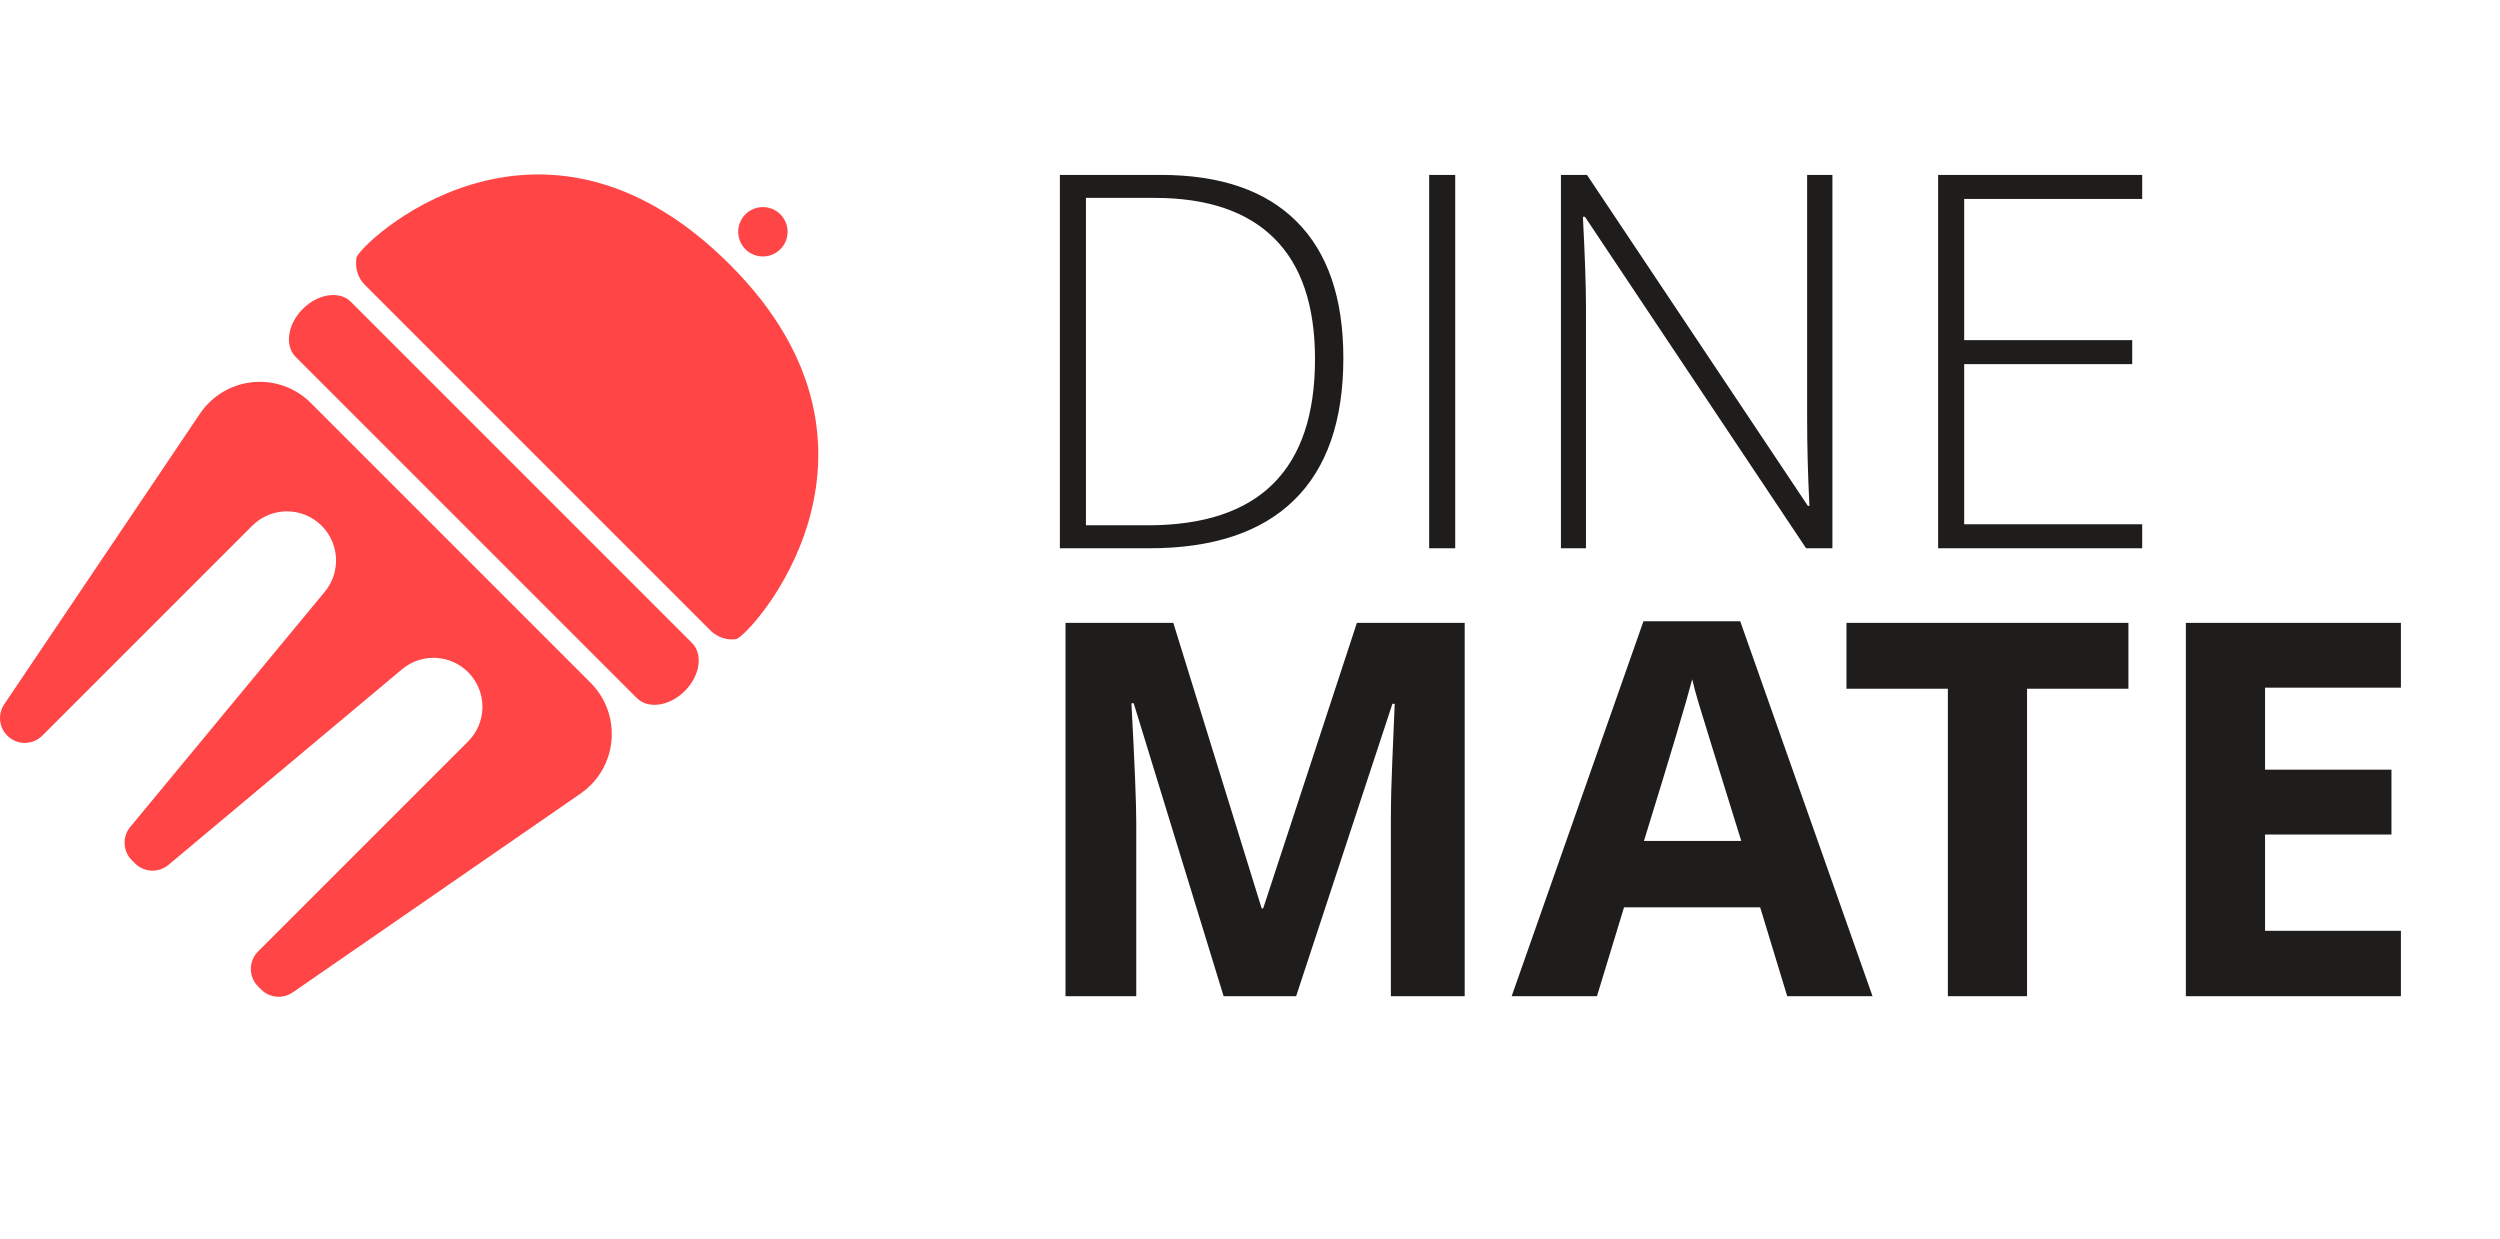
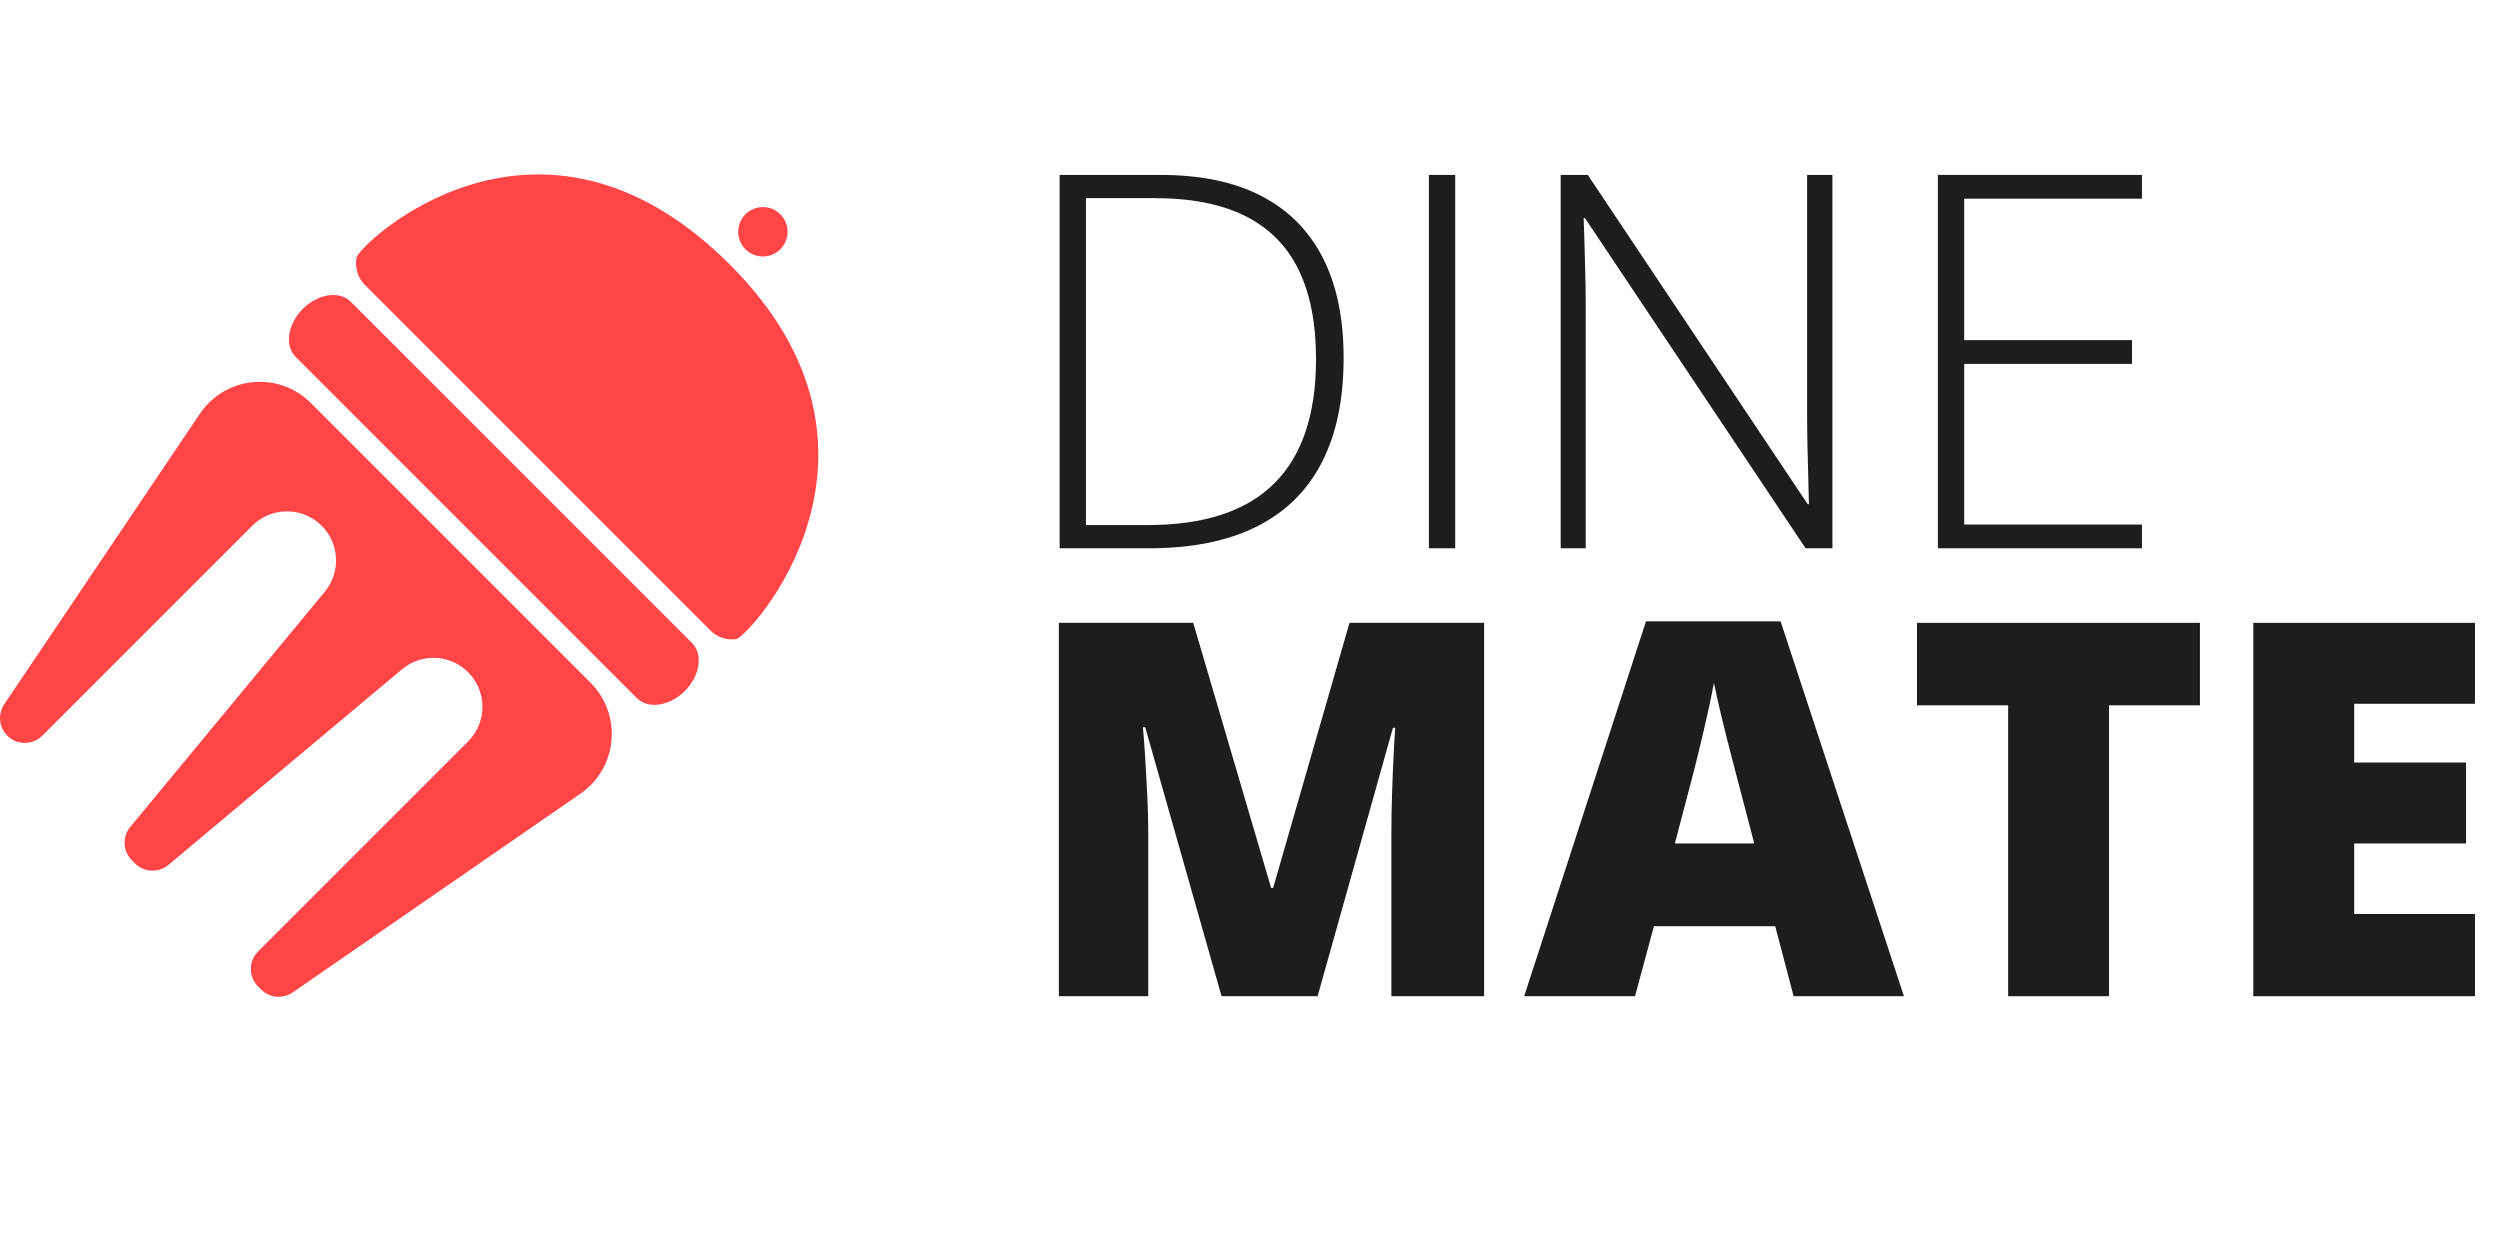
<svg xmlns="http://www.w3.org/2000/svg" id="Layer_1" data-name="Layer 1" viewBox="0 0 2180 1080">
  <defs>
    <style>
      .cls-1 {
-         font-family: OpenSans-ExtraBold, 'Open Sans';
-         font-weight: 700;
-       }
- 
-       .cls-1, .cls-2 {
-         fill: #1f1c1c;
-         font-size: 456.07px;
+         fill: #ff4546;
      }

      .cls-2 {
-         font-family: OpenSans-Light, 'Open Sans';
-         font-weight: 300;
-       }
- 
-       .cls-3 {
-         fill: #ff4546;
+         fill: #1f1c1c;
      }
    </style>
  </defs>
  <g>
-     <path class="cls-3" d="M597.19,602.51h0c-13.28,13.28-32.02,16.06-41.87,6.21L257.83,311.24c-9.85-9.85-7.06-28.59,6.21-41.87h0c13.28-13.28,32.02-16.06,41.87-6.21l297.48,297.48c9.85,9.85,7.06,28.59-6.21,41.87Z" />
-     <path class="cls-3" d="M619.46,549.72L318.15,248.42c-6.18-6.18-8.69-14.97-7.32-23.6,1.79-11.33,158.22-161.48,325.71,6,164.32,164.32,16.27,324.96,5.25,326.51-8.21,1.15-16.47-1.74-22.33-7.6Z" />
-     <circle class="cls-3" cx="665.24" cy="202.11" r="21.53" />
-     <path class="cls-3" d="M514.93,684.76h0c-2.7,2.7-5.64,5.15-8.78,7.32l-250.87,173.28c-8.59,5.93-20.19,4.88-27.57-2.5l-2.64-2.64c-8.44-8.44-8.44-22.13,0-30.57l183.11-183.11c16.68-16.68,16.68-43.72,0-60.4h0c-15.65-15.65-40.66-16.75-57.62-2.54l-203.66,170.58c-8.59,7.19-21.25,6.63-29.17-1.29l-2.76-2.76c-7.89-7.89-8.48-20.47-1.37-29.07l169.61-205.02c14.08-17.02,12.91-41.97-2.72-57.59h0c-16.73-16.73-43.85-16.73-60.57,0L36.91,641.48c-8.44,8.44-22.13,8.44-30.57,0h0c-7.31-7.31-8.42-18.78-2.64-27.36l170.65-253.39c2.26-3.35,4.84-6.48,7.7-9.34h0c24.57-24.57,64.4-24.57,88.97,0l243.93,243.93c24.7,24.7,24.7,64.75,0,89.46Z" />
+     <path class="cls-1" d="M597.19,602.51h0c-13.28,13.28-32.02,16.06-41.87,6.21L257.83,311.24c-9.85-9.85-7.06-28.59,6.21-41.87h0c13.28-13.28,32.02-16.06,41.87-6.21l297.48,297.48c9.85,9.85,7.06,28.59-6.21,41.87Z" />
+     <path class="cls-1" d="M619.46,549.72L318.15,248.42c-6.18-6.18-8.69-14.97-7.32-23.6,1.79-11.33,158.22-161.48,325.71,6,164.32,164.32,16.27,324.96,5.25,326.51-8.21,1.15-16.47-1.74-22.33-7.6Z" />
+     <circle class="cls-1" cx="665.24" cy="202.11" r="21.53" />
+     <path class="cls-1" d="M514.93,684.76h0c-2.7,2.7-5.64,5.15-8.78,7.32l-250.87,173.28c-8.59,5.93-20.19,4.88-27.57-2.5l-2.64-2.64c-8.44-8.44-8.44-22.13,0-30.57l183.11-183.11c16.68-16.68,16.68-43.72,0-60.4h0c-15.65-15.65-40.66-16.75-57.62-2.54l-203.66,170.58c-8.59,7.19-21.25,6.63-29.17-1.29l-2.76-2.76c-7.89-7.89-8.48-20.47-1.37-29.07l169.61-205.02c14.08-17.02,12.91-41.97-2.72-57.59h0c-16.73-16.73-43.85-16.73-60.57,0L36.91,641.48c-8.44,8.44-22.13,8.44-30.57,0h0c-7.31-7.31-8.42-18.78-2.64-27.36l170.65-253.39c2.26-3.35,4.84-6.48,7.7-9.34h0c24.57-24.57,64.4-24.57,88.97,0l243.93,243.93c24.7,24.7,24.7,64.75,0,89.46Z" />
  </g>
-   <text class="cls-2" transform="translate(878.12 478.1)">
-     <tspan x="0" y="0">DINE</tspan>
-   </text>
-   <text class="cls-1" transform="translate(888.16 868.69)">
-     <tspan x="0" y="0">MATE</tspan>
-   </text>
+   <g>
+     <path class="cls-2" d="M1171.63,312.2c0,36.38-6.42,66.88-19.26,91.53-12.84,24.65-31.84,43.2-57.01,55.67s-56.31,18.71-93.42,18.71h-77.94V152.53h88.19c34.74,0,63.91,6.09,87.52,18.26,23.61,12.17,41.49,30.1,53.67,53.78,12.17,23.68,18.26,52.89,18.26,87.63Zm-24.05,.89c0-31.03-5.05-56.93-15.14-77.72-10.1-20.78-25.54-36.41-46.32-46.88-20.79-10.47-47.14-15.7-79.06-15.7h-60.13V457.84h53.89c49.14,0,85.88-12.06,110.23-36.19,24.35-24.12,36.52-60.31,36.52-108.56Z" />
+     <path class="cls-2" d="M1246,478.1V152.53h22.94V478.1h-22.94Z" />
+     <path class="cls-2" d="M1597.86,478.1h-23.38l-192.41-287.94h-1.11c.3,8.02,.56,16.15,.78,24.38,.22,8.24,.45,16.7,.67,25.39,.22,8.69,.33,17.63,.33,26.83v211.33h-21.82V152.53h23.61l191.74,287.05h1.11c-.15-6.53-.33-14.1-.56-22.71-.22-8.61-.45-17.44-.67-26.5-.22-9.05-.33-17.59-.33-25.61V152.53h22.05V478.1Z" />
+     <path class="cls-2" d="M1867.76,478.1h-177.93V152.53h177.93v20.71h-154.99v123.37h146.31v20.71h-146.31v140.07h154.99v20.71Z" />
+   </g>
+   <g>
+     <path class="cls-2" d="M1065.2,868.69l-66.58-234.5h-2c.59,6.09,1.22,14.33,1.89,24.72,.67,10.39,1.3,21.6,1.89,33.63,.59,12.03,.89,23.61,.89,34.74v141.41h-77.94v-325.58h117.14l67.92,231.15h1.78l66.58-231.15h117.36v325.58h-80.84v-142.75c0-10.24,.18-21.27,.56-33.07,.37-11.8,.81-22.94,1.34-33.4,.52-10.47,1-18.74,1.45-24.83h-2l-65.69,234.05h-83.73Z" />
+     <path class="cls-2" d="M1564.03,868.69l-16.03-61.02h-105.78l-16.48,61.02h-96.65l106.22-326.91h117.36l107.56,326.91h-96.2Zm-34.29-133.17l-14.03-53.45c-1.49-5.79-3.64-14.06-6.46-24.83-2.82-10.76-5.61-21.9-8.35-33.4-2.75-11.5-4.86-20.97-6.35-28.39-1.34,7.42-3.23,16.59-5.68,27.5-2.45,10.91-4.98,21.71-7.57,32.4-2.6,10.69-4.86,19.6-6.79,26.72l-14.03,53.45h69.26Z" />
+     <path class="cls-2" d="M1839.06,868.69h-87.96v-253.65h-79.5v-71.93h246.74v71.93h-79.28v253.65Z" />
+     <path class="cls-2" d="M2158.18,868.69h-193.3v-325.58h193.3v70.59h-105.33v51.22h97.54v70.59h-97.54v61.46h105.33v71.71Z" />
+   </g>
</svg>
